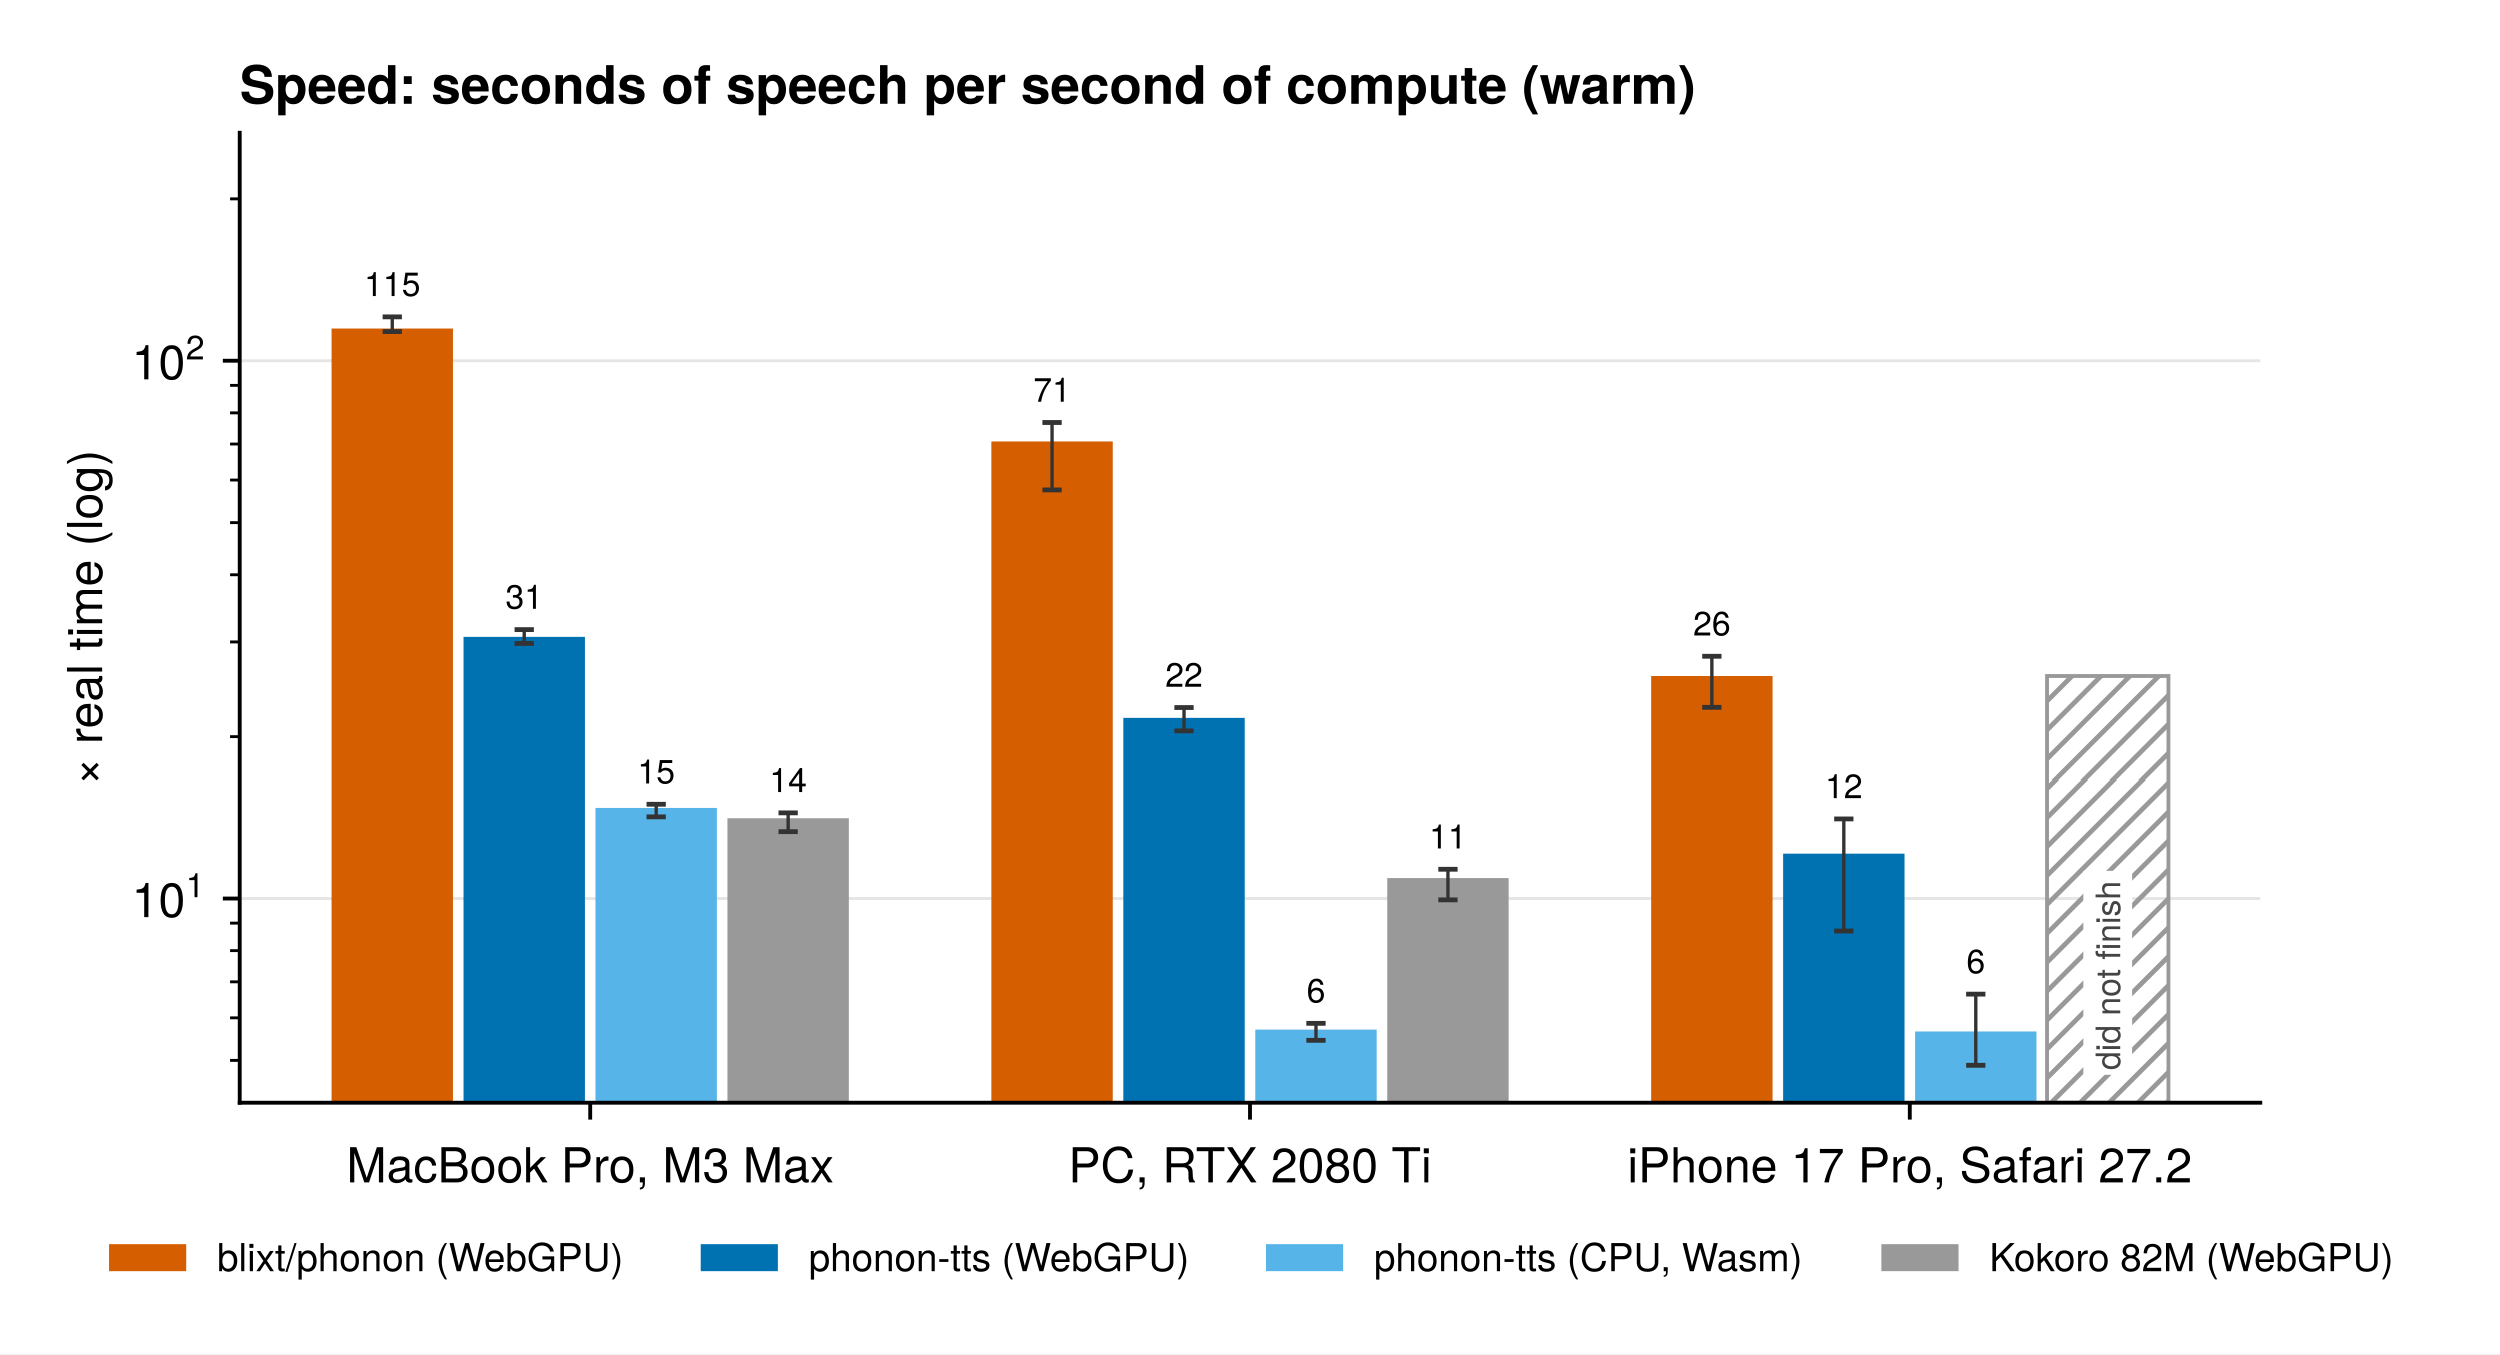
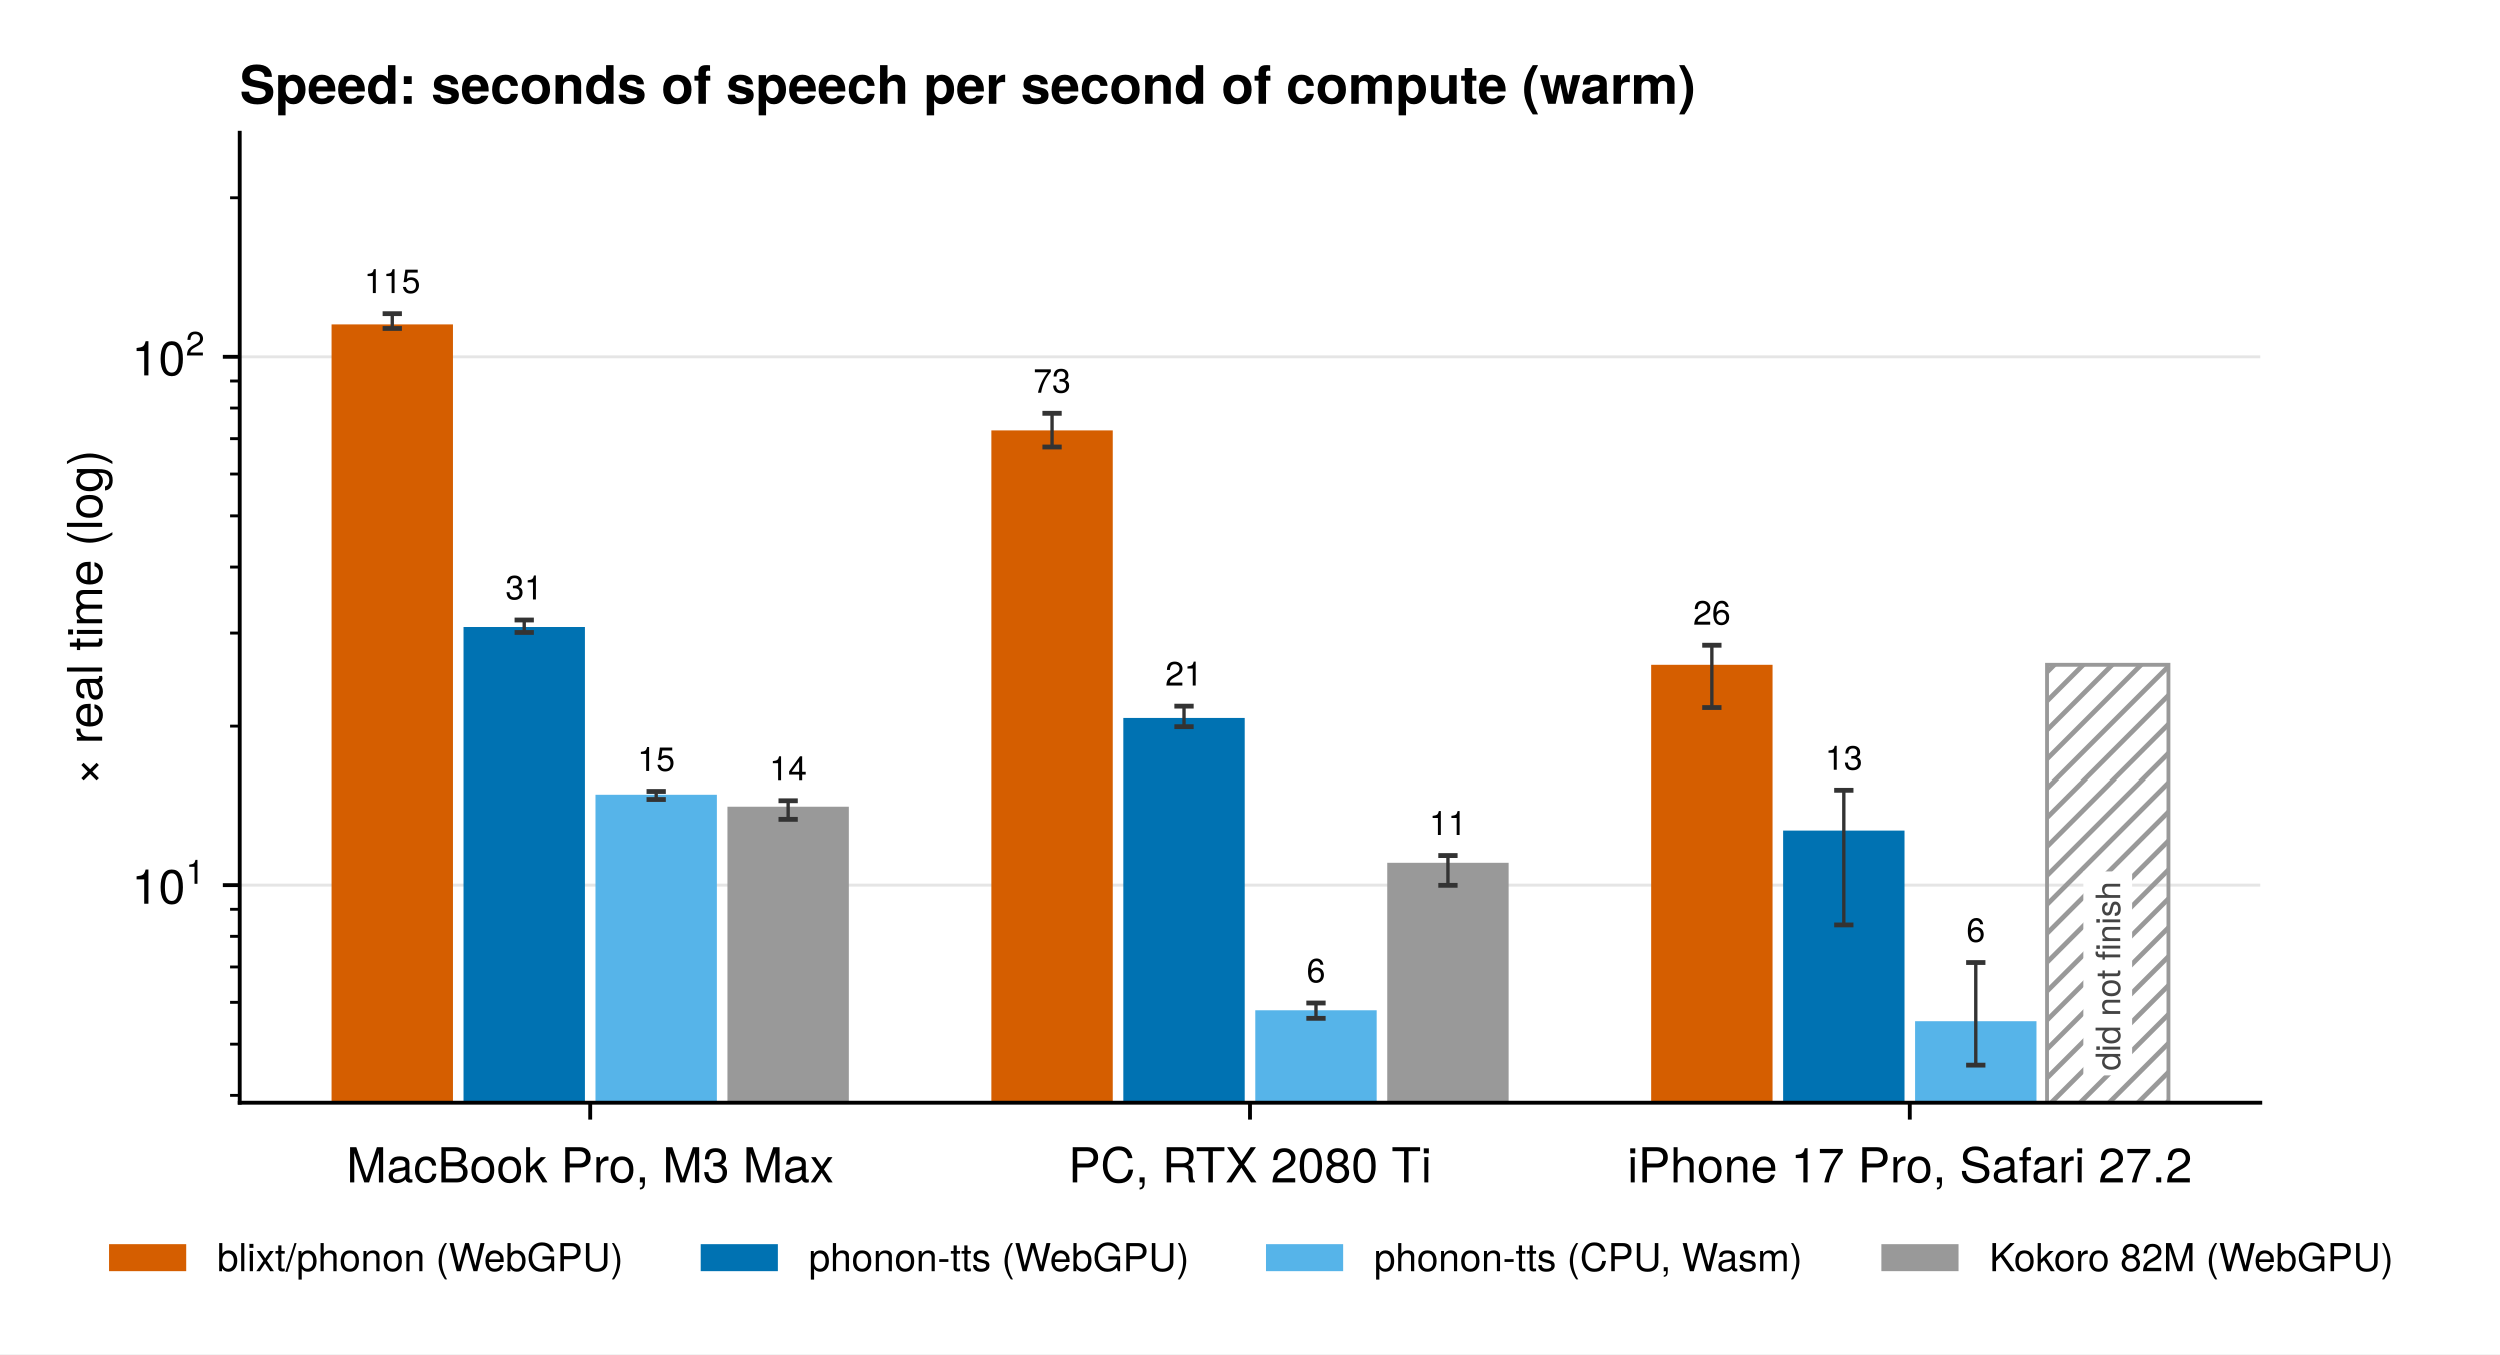
<svg xmlns="http://www.w3.org/2000/svg" xmlns:xlink="http://www.w3.org/1999/xlink" width="518.4pt" height="280.8pt" viewBox="0 0 518.4 280.8" version="1.1">
  <defs>
    <style type="text/css">*{stroke-linejoin: round; stroke-linecap: butt}</style>
  </defs>
  <g id="figure_1">
    <g id="patch_1">
      <path d="M 0 280.8  L 518.4 280.8  L 518.4 0  L 0 0  z " style="fill: #ffffff" />
    </g>
    <g id="axes_1">
      <g id="patch_2">
        <path d="M 49.708 228.658  L 468.692 228.658  L 468.692 27.525  L 49.708 27.525  z " style="fill: #ffffff" />
      </g>
      <g id="matplotlib.axis_1">
        <g id="xtick_1">
          <g id="line2d_1">
            <defs>
-               <path id="mabf86c03ed" d="M 0 0  L 0 3.5  " style="stroke: #000000; stroke-width: 0.8" />
+               <path id="m9155c4ac68" d="M 0 0  L 0 3.5  " style="stroke: #000000; stroke-width: 0.8" />
            </defs>
            <g>
-               <use xlink:href="#mabf86c03ed" x="122.385" y="228.658" style="stroke: #000000; stroke-width: 0.8" />
+               <use xlink:href="#m9155c4ac68" x="122.385" y="228.658" style="stroke: #000000; stroke-width: 0.8" />
            </g>
          </g>
          <g id="text_1">
            <text style="font-size: 10px; font-family: 'Helvetica Neue'; text-anchor: middle" x="122.385" y="245.178" transform="rotate(-0 122.3845 245.1784)">MacBook Pro, M3 Max</text>
          </g>
        </g>
        <g id="xtick_2">
          <g id="line2d_2">
            <g>
-               <use xlink:href="#mabf86c03ed" x="259.2" y="228.658" style="stroke: #000000; stroke-width: 0.8" />
+               <use xlink:href="#m9155c4ac68" x="259.2" y="228.658" style="stroke: #000000; stroke-width: 0.8" />
            </g>
          </g>
          <g id="text_2">
            <text style="font-size: 10px; font-family: 'Helvetica Neue'; text-anchor: middle" x="259.2" y="245.178" transform="rotate(-0 259.2 245.1784)">PC, RTX 2080 Ti</text>
          </g>
        </g>
        <g id="xtick_3">
          <g id="line2d_3">
            <g>
-               <use xlink:href="#mabf86c03ed" x="396.015" y="228.658" style="stroke: #000000; stroke-width: 0.8" />
+               <use xlink:href="#m9155c4ac68" x="396.015" y="228.658" style="stroke: #000000; stroke-width: 0.8" />
            </g>
          </g>
          <g id="text_3">
            <text style="font-size: 10px; font-family: 'Helvetica Neue'; text-anchor: middle" x="396.015" y="245.178" transform="rotate(-0 396.0155 245.1784)">iPhone 17 Pro, Safari 27.2</text>
          </g>
        </g>
      </g>
      <g id="matplotlib.axis_2">
        <g id="ytick_1">
          <g id="line2d_4">
-             <path d="M 49.708 186.318  L 468.692 186.318  " clip-path="url(#pafd23fafe6)" style="fill: none; stroke: #e5e5e5; stroke-width: 0.6; stroke-linecap: square" />
+             <path d="M 49.708 183.542  L 468.692 183.542  " clip-path="url(#p952a8906fc)" style="fill: none; stroke: #e5e5e5; stroke-width: 0.6; stroke-linecap: square" />
          </g>
          <g id="line2d_5">
            <defs>
-               <path id="m1ec7bcf033" d="M 0 0  L -3.5 0  " style="stroke: #000000; stroke-width: 0.8" />
+               <path id="mcff96e6b4e" d="M 0 0  L -3.5 0  " style="stroke: #000000; stroke-width: 0.8" />
            </defs>
            <g>
-               <use xlink:href="#m1ec7bcf033" x="49.708" y="186.318" style="stroke: #000000; stroke-width: 0.8" />
+               <use xlink:href="#mcff96e6b4e" x="49.708" y="183.542" style="stroke: #000000; stroke-width: 0.8" />
            </g>
          </g>
          <g id="text_4">
-             <g transform="translate(27.30813 191.0776)">
+             <g transform="translate(27.30813 188.3019)">
              <text>
                <tspan x="0" y="-0.904" style="font-size: 10px; font-family: 'Helvetica Neue'">1</tspan>
                <tspan x="5.56" y="-0.904" style="font-size: 10px; font-family: 'Helvetica Neue'">0</tspan>
                <tspan x="11.216" y="-5.034" style="font-size: 7px; font-family: 'Helvetica Neue'">1</tspan>
              </text>
            </g>
          </g>
        </g>
        <g id="ytick_2">
          <g id="line2d_6">
-             <path d="M 49.708 74.804  L 468.692 74.804  " clip-path="url(#pafd23fafe6)" style="fill: none; stroke: #e5e5e5; stroke-width: 0.6; stroke-linecap: square" />
+             <path d="M 49.708 73.99  L 468.692 73.99  " clip-path="url(#p952a8906fc)" style="fill: none; stroke: #e5e5e5; stroke-width: 0.6; stroke-linecap: square" />
          </g>
          <g id="line2d_7">
            <g>
-               <use xlink:href="#m1ec7bcf033" x="49.708" y="74.804" style="stroke: #000000; stroke-width: 0.8" />
+               <use xlink:href="#mcff96e6b4e" x="49.708" y="73.99" style="stroke: #000000; stroke-width: 0.8" />
            </g>
          </g>
          <g id="text_5">
-             <g transform="translate(27.30813 79.5643)">
+             <g transform="translate(27.30813 78.75001)">
              <text>
                <tspan x="0" y="-0.904" style="font-size: 10px; font-family: 'Helvetica Neue'">1</tspan>
                <tspan x="5.56" y="-0.904" style="font-size: 10px; font-family: 'Helvetica Neue'">0</tspan>
                <tspan x="11.216" y="-5.034" style="font-size: 7px; font-family: 'Helvetica Neue'">2</tspan>
              </text>
            </g>
          </g>
        </g>
        <g id="ytick_3">
          <g id="line2d_8">
            <defs>
-               <path id="mbf93767d8a" d="M 0 0  L -2 0  " style="stroke: #000000; stroke-width: 0.6" />
+               <path id="mf62e6f846e" d="M 0 0  L -2 0  " style="stroke: #000000; stroke-width: 0.6" />
            </defs>
            <g>
-               <use xlink:href="#mbf93767d8a" x="49.708" y="219.886" style="stroke: #000000; stroke-width: 0.6" />
+               <use xlink:href="#mf62e6f846e" x="49.708" y="227.137" style="stroke: #000000; stroke-width: 0.6" />
            </g>
          </g>
        </g>
        <g id="ytick_4">
          <g id="line2d_9">
            <g>
-               <use xlink:href="#mbf93767d8a" x="49.708" y="211.057" style="stroke: #000000; stroke-width: 0.6" />
+               <use xlink:href="#mf62e6f846e" x="49.708" y="216.52" style="stroke: #000000; stroke-width: 0.6" />
            </g>
          </g>
        </g>
        <g id="ytick_5">
          <g id="line2d_10">
            <g>
-               <use xlink:href="#mbf93767d8a" x="49.708" y="203.591" style="stroke: #000000; stroke-width: 0.6" />
+               <use xlink:href="#mf62e6f846e" x="49.708" y="207.846" style="stroke: #000000; stroke-width: 0.6" />
            </g>
          </g>
        </g>
        <g id="ytick_6">
          <g id="line2d_11">
            <g>
-               <use xlink:href="#mbf93767d8a" x="49.708" y="197.124" style="stroke: #000000; stroke-width: 0.6" />
+               <use xlink:href="#mf62e6f846e" x="49.708" y="200.512" style="stroke: #000000; stroke-width: 0.6" />
            </g>
          </g>
        </g>
        <g id="ytick_7">
          <g id="line2d_12">
            <g>
-               <use xlink:href="#mbf93767d8a" x="49.708" y="191.42" style="stroke: #000000; stroke-width: 0.6" />
+               <use xlink:href="#mf62e6f846e" x="49.708" y="194.159" style="stroke: #000000; stroke-width: 0.6" />
            </g>
          </g>
        </g>
        <g id="ytick_8">
          <g id="line2d_13">
            <g>
-               <use xlink:href="#mbf93767d8a" x="49.708" y="152.749" style="stroke: #000000; stroke-width: 0.6" />
+               <use xlink:href="#mf62e6f846e" x="49.708" y="188.555" style="stroke: #000000; stroke-width: 0.6" />
            </g>
          </g>
        </g>
        <g id="ytick_9">
          <g id="line2d_14">
            <g>
-               <use xlink:href="#mbf93767d8a" x="49.708" y="133.112" style="stroke: #000000; stroke-width: 0.6" />
+               <use xlink:href="#mf62e6f846e" x="49.708" y="150.563" style="stroke: #000000; stroke-width: 0.6" />
            </g>
          </g>
        </g>
        <g id="ytick_10">
          <g id="line2d_15">
            <g>
-               <use xlink:href="#mbf93767d8a" x="49.708" y="119.18" style="stroke: #000000; stroke-width: 0.6" />
+               <use xlink:href="#mf62e6f846e" x="49.708" y="131.272" style="stroke: #000000; stroke-width: 0.6" />
            </g>
          </g>
        </g>
        <g id="ytick_11">
          <g id="line2d_16">
            <g>
-               <use xlink:href="#mbf93767d8a" x="49.708" y="108.373" style="stroke: #000000; stroke-width: 0.6" />
+               <use xlink:href="#mf62e6f846e" x="49.708" y="117.585" style="stroke: #000000; stroke-width: 0.6" />
            </g>
          </g>
        </g>
        <g id="ytick_12">
          <g id="line2d_17">
            <g>
-               <use xlink:href="#mbf93767d8a" x="49.708" y="99.543" style="stroke: #000000; stroke-width: 0.6" />
+               <use xlink:href="#mf62e6f846e" x="49.708" y="106.968" style="stroke: #000000; stroke-width: 0.6" />
            </g>
          </g>
        </g>
        <g id="ytick_13">
          <g id="line2d_18">
            <g>
-               <use xlink:href="#mbf93767d8a" x="49.708" y="92.078" style="stroke: #000000; stroke-width: 0.6" />
+               <use xlink:href="#mf62e6f846e" x="49.708" y="98.294" style="stroke: #000000; stroke-width: 0.6" />
            </g>
          </g>
        </g>
        <g id="ytick_14">
          <g id="line2d_19">
            <g>
-               <use xlink:href="#mbf93767d8a" x="49.708" y="85.611" style="stroke: #000000; stroke-width: 0.6" />
+               <use xlink:href="#mf62e6f846e" x="49.708" y="90.96" style="stroke: #000000; stroke-width: 0.6" />
            </g>
          </g>
        </g>
        <g id="ytick_15">
          <g id="line2d_20">
            <g>
-               <use xlink:href="#mbf93767d8a" x="49.708" y="79.907" style="stroke: #000000; stroke-width: 0.6" />
+               <use xlink:href="#mf62e6f846e" x="49.708" y="84.607" style="stroke: #000000; stroke-width: 0.6" />
            </g>
          </g>
        </g>
        <g id="ytick_16">
          <g id="line2d_21">
            <g>
-               <use xlink:href="#mbf93767d8a" x="49.708" y="41.235" style="stroke: #000000; stroke-width: 0.6" />
+               <use xlink:href="#mf62e6f846e" x="49.708" y="79.003" style="stroke: #000000; stroke-width: 0.6" />
+             </g>
+           </g>
+         </g>
+         <g id="ytick_17">
+           <g id="line2d_22">
+             <g>
+               <use xlink:href="#mf62e6f846e" x="49.708" y="41.012" style="stroke: #000000; stroke-width: 0.6" />
            </g>
          </g>
        </g>
        <g id="text_6">
          <text style="font-size: 10px; font-family: 'Helvetica Neue'; text-anchor: middle" x="21.178" y="128.092" transform="rotate(-90 21.17813 128.0917)">× real time (log)</text>
        </g>
      </g>
      <g id="patch_3">
-         <path d="M 68.753 111811.14  L 93.927 111811.14  L 93.927 68.118  L 68.753 68.118  z " clip-path="url(#pafd23fafe6)" style="fill: #d55e00" />
+         <path d="M 68.753 109844.933  L 93.927 109844.933  L 93.927 67.27  L 68.753 67.27  z " clip-path="url(#p952a8906fc)" style="fill: #d55e00" />
      </g>
      <g id="patch_4">
-         <path d="M 205.568 111811.14  L 230.742 111811.14  L 230.742 91.544  L 205.568 91.544  z " clip-path="url(#pafd23fafe6)" style="fill: #d55e00" />
+         <path d="M 205.568 109844.933  L 230.742 109844.933  L 230.742 89.251  L 205.568 89.251  z " clip-path="url(#p952a8906fc)" style="fill: #d55e00" />
      </g>
      <g id="patch_5">
-         <path d="M 342.384 111811.14  L 367.558 111811.14  L 367.558 140.176  L 342.384 140.176  z " clip-path="url(#pafd23fafe6)" style="fill: #d55e00" />
+         <path d="M 342.384 109844.933  L 367.558 109844.933  L 367.558 137.853  L 342.384 137.853  z " clip-path="url(#p952a8906fc)" style="fill: #d55e00" />
      </g>
      <g id="patch_6">
-         <path d="M 96.116 111811.14  L 121.29 111811.14  L 121.29 132.062  L 96.116 132.062  z " clip-path="url(#pafd23fafe6)" style="fill: #0072b2" />
+         <path d="M 96.116 109844.933  L 121.29 109844.933  L 121.29 130.02  L 96.116 130.02  z " clip-path="url(#p952a8906fc)" style="fill: #0072b2" />
      </g>
      <g id="patch_7">
-         <path d="M 232.931 111811.14  L 258.105 111811.14  L 258.105 148.852  L 232.931 148.852  z " clip-path="url(#pafd23fafe6)" style="fill: #0072b2" />
+         <path d="M 232.931 109844.933  L 258.105 109844.933  L 258.105 148.876  L 232.931 148.876  z " clip-path="url(#p952a8906fc)" style="fill: #0072b2" />
      </g>
      <g id="patch_8">
-         <path d="M 369.747 111811.14  L 394.921 111811.14  L 394.921 177.013  L 369.747 177.013  z " clip-path="url(#pafd23fafe6)" style="fill: #0072b2" />
+         <path d="M 369.747 109844.933  L 394.921 109844.933  L 394.921 172.228  L 369.747 172.228  z " clip-path="url(#p952a8906fc)" style="fill: #0072b2" />
      </g>
      <g id="patch_9">
-         <path d="M 123.479 111811.14  L 148.653 111811.14  L 148.653 167.535  L 123.479 167.535  z " clip-path="url(#pafd23fafe6)" style="fill: #56b4e9" />
+         <path d="M 123.479 109844.933  L 148.653 109844.933  L 148.653 164.807  L 123.479 164.807  z " clip-path="url(#p952a8906fc)" style="fill: #56b4e9" />
      </g>
      <g id="patch_10">
-         <path d="M 260.295 111811.14  L 285.469 111811.14  L 285.469 213.496  L 260.295 213.496  z " clip-path="url(#pafd23fafe6)" style="fill: #56b4e9" />
+         <path d="M 260.295 109844.933  L 285.469 109844.933  L 285.469 209.486  L 260.295 209.486  z " clip-path="url(#p952a8906fc)" style="fill: #56b4e9" />
      </g>
      <g id="patch_11">
-         <path d="M 397.11 111811.14  L 422.284 111811.14  L 422.284 213.884  L 397.11 213.884  z " clip-path="url(#pafd23fafe6)" style="fill: #56b4e9" />
+         <path d="M 397.11 109844.933  L 422.284 109844.933  L 422.284 211.756  L 397.11 211.756  z " clip-path="url(#p952a8906fc)" style="fill: #56b4e9" />
      </g>
      <g id="patch_12">
-         <path d="M 150.842 111811.14  L 176.016 111811.14  L 176.016 169.682  L 150.842 169.682  z " clip-path="url(#pafd23fafe6)" style="fill: #999999" />
+         <path d="M 150.842 109844.933  L 176.016 109844.933  L 176.016 167.291  L 150.842 167.291  z " clip-path="url(#p952a8906fc)" style="fill: #999999" />
      </g>
      <g id="patch_13">
-         <path d="M 287.658 111811.14  L 312.832 111811.14  L 312.832 182.075  L 287.658 182.075  z " clip-path="url(#pafd23fafe6)" style="fill: #999999" />
+         <path d="M 287.658 109844.933  L 312.832 109844.933  L 312.832 178.913  L 287.658 178.913  z " clip-path="url(#p952a8906fc)" style="fill: #999999" />
      </g>
      <g id="patch_14">
-         <path d="M 424.473 228.658  L 449.647 228.658  L 449.647 140.176  L 424.473 140.176  z " clip-path="url(#pafd23fafe6)" style="fill: url(#hadb007d2a5); stroke: #999999; stroke-width: 0.8; stroke-linejoin: miter" />
+         <path d="M 424.473 228.658  L 449.647 228.658  L 449.647 137.853  L 424.473 137.853  z " clip-path="url(#p952a8906fc)" style="fill: url(#h3656ecdc70); stroke: #999999; stroke-width: 0.8; stroke-linejoin: miter" />
      </g>
      <g id="LineCollection_1">
-         <path d="M 81.34 68.753  L 81.34 65.71  " clip-path="url(#pafd23fafe6)" style="fill: none; stroke: #333333; stroke-width: 0.7" />
-         <path d="M 218.155 101.59  L 218.155 87.611  " clip-path="url(#pafd23fafe6)" style="fill: none; stroke: #333333; stroke-width: 0.7" />
-         <path d="M 354.971 146.67  L 354.971 136.079  " clip-path="url(#pafd23fafe6)" style="fill: none; stroke: #333333; stroke-width: 0.7" />
-       </g>
-       <g id="line2d_22">
+         <path d="M 81.34 68.108  L 81.34 65.038  " clip-path="url(#p952a8906fc)" style="fill: none; stroke: #333333; stroke-width: 0.7" />
+         <path d="M 218.155 92.692  L 218.155 85.702  " clip-path="url(#p952a8906fc)" style="fill: none; stroke: #333333; stroke-width: 0.7" />
+         <path d="M 354.971 146.717  L 354.971 133.794  " clip-path="url(#p952a8906fc)" style="fill: none; stroke: #333333; stroke-width: 0.7" />
+       </g>
+       <g id="line2d_23">
        <defs>
-           <path id="m9fd42fbf34" d="M 2 0  L -2 -0  " style="stroke: #333333" />
+           <path id="mf2f278d55d" d="M 2 0  L -2 -0  " style="stroke: #333333" />
        </defs>
-         <g clip-path="url(#pafd23fafe6)">
-           <use xlink:href="#m9fd42fbf34" x="81.34" y="68.753" style="fill: #1f77b4; stroke: #333333" />
-           <use xlink:href="#m9fd42fbf34" x="218.155" y="101.59" style="fill: #1f77b4; stroke: #333333" />
-           <use xlink:href="#m9fd42fbf34" x="354.971" y="146.67" style="fill: #1f77b4; stroke: #333333" />
-         </g>
-       </g>
-       <g id="line2d_23">
-         <g clip-path="url(#pafd23fafe6)">
-           <use xlink:href="#m9fd42fbf34" x="81.34" y="65.71" style="fill: #1f77b4; stroke: #333333" />
-           <use xlink:href="#m9fd42fbf34" x="218.155" y="87.611" style="fill: #1f77b4; stroke: #333333" />
-           <use xlink:href="#m9fd42fbf34" x="354.971" y="136.079" style="fill: #1f77b4; stroke: #333333" />
+         <g clip-path="url(#p952a8906fc)">
+           <use xlink:href="#mf2f278d55d" x="81.34" y="68.108" style="fill: #1f77b4; stroke: #333333" />
+           <use xlink:href="#mf2f278d55d" x="218.155" y="92.692" style="fill: #1f77b4; stroke: #333333" />
+           <use xlink:href="#mf2f278d55d" x="354.971" y="146.717" style="fill: #1f77b4; stroke: #333333" />
+         </g>
+       </g>
+       <g id="line2d_24">
+         <g clip-path="url(#p952a8906fc)">
+           <use xlink:href="#mf2f278d55d" x="81.34" y="65.038" style="fill: #1f77b4; stroke: #333333" />
+           <use xlink:href="#mf2f278d55d" x="218.155" y="85.702" style="fill: #1f77b4; stroke: #333333" />
+           <use xlink:href="#mf2f278d55d" x="354.971" y="133.794" style="fill: #1f77b4; stroke: #333333" />
        </g>
      </g>
      <g id="LineCollection_2">
-         <path d="M 108.703 133.424  L 108.703 130.549  " clip-path="url(#pafd23fafe6)" style="fill: none; stroke: #333333; stroke-width: 0.7" />
-         <path d="M 245.518 151.548  L 245.518 146.716  " clip-path="url(#pafd23fafe6)" style="fill: none; stroke: #333333; stroke-width: 0.7" />
-         <path d="M 382.334 193.053  L 382.334 169.814  " clip-path="url(#pafd23fafe6)" style="fill: none; stroke: #333333; stroke-width: 0.7" />
-       </g>
-       <g id="line2d_24">
-         <g clip-path="url(#pafd23fafe6)">
-           <use xlink:href="#m9fd42fbf34" x="108.703" y="133.424" style="fill: #1f77b4; stroke: #333333" />
-           <use xlink:href="#m9fd42fbf34" x="245.518" y="151.548" style="fill: #1f77b4; stroke: #333333" />
-           <use xlink:href="#m9fd42fbf34" x="382.334" y="193.053" style="fill: #1f77b4; stroke: #333333" />
-         </g>
+         <path d="M 108.703 131.147  L 108.703 128.564  " clip-path="url(#p952a8906fc)" style="fill: none; stroke: #333333; stroke-width: 0.7" />
+         <path d="M 245.518 150.684  L 245.518 146.422  " clip-path="url(#p952a8906fc)" style="fill: none; stroke: #333333; stroke-width: 0.7" />
+         <path d="M 382.334 191.794  L 382.334 163.88  " clip-path="url(#p952a8906fc)" style="fill: none; stroke: #333333; stroke-width: 0.7" />
      </g>
      <g id="line2d_25">
-         <g clip-path="url(#pafd23fafe6)">
-           <use xlink:href="#m9fd42fbf34" x="108.703" y="130.549" style="fill: #1f77b4; stroke: #333333" />
-           <use xlink:href="#m9fd42fbf34" x="245.518" y="146.716" style="fill: #1f77b4; stroke: #333333" />
-           <use xlink:href="#m9fd42fbf34" x="382.334" y="169.814" style="fill: #1f77b4; stroke: #333333" />
+         <g clip-path="url(#p952a8906fc)">
+           <use xlink:href="#mf2f278d55d" x="108.703" y="131.147" style="fill: #1f77b4; stroke: #333333" />
+           <use xlink:href="#mf2f278d55d" x="245.518" y="150.684" style="fill: #1f77b4; stroke: #333333" />
+           <use xlink:href="#mf2f278d55d" x="382.334" y="191.794" style="fill: #1f77b4; stroke: #333333" />
+         </g>
+       </g>
+       <g id="line2d_26">
+         <g clip-path="url(#p952a8906fc)">
+           <use xlink:href="#mf2f278d55d" x="108.703" y="128.564" style="fill: #1f77b4; stroke: #333333" />
+           <use xlink:href="#mf2f278d55d" x="245.518" y="146.422" style="fill: #1f77b4; stroke: #333333" />
+           <use xlink:href="#mf2f278d55d" x="382.334" y="163.88" style="fill: #1f77b4; stroke: #333333" />
        </g>
      </g>
      <g id="LineCollection_3">
-         <path d="M 136.066 169.382  L 136.066 166.774  " clip-path="url(#pafd23fafe6)" style="fill: none; stroke: #333333; stroke-width: 0.7" />
-         <path d="M 272.882 215.72  L 272.882 212.196  " clip-path="url(#pafd23fafe6)" style="fill: none; stroke: #333333; stroke-width: 0.7" />
-         <path d="M 409.697 220.899  L 409.697 206.144  " clip-path="url(#pafd23fafe6)" style="fill: none; stroke: #333333; stroke-width: 0.7" />
-       </g>
-       <g id="line2d_26">
-         <g clip-path="url(#pafd23fafe6)">
-           <use xlink:href="#m9fd42fbf34" x="136.066" y="169.382" style="fill: #1f77b4; stroke: #333333" />
-           <use xlink:href="#m9fd42fbf34" x="272.882" y="215.72" style="fill: #1f77b4; stroke: #333333" />
-           <use xlink:href="#m9fd42fbf34" x="409.697" y="220.899" style="fill: #1f77b4; stroke: #333333" />
-         </g>
+         <path d="M 136.066 165.787  L 136.066 164.131  " clip-path="url(#p952a8906fc)" style="fill: none; stroke: #333333; stroke-width: 0.7" />
+         <path d="M 272.882 211.162  L 272.882 207.978  " clip-path="url(#p952a8906fc)" style="fill: none; stroke: #333333; stroke-width: 0.7" />
+         <path d="M 409.697 220.867  L 409.697 199.588  " clip-path="url(#p952a8906fc)" style="fill: none; stroke: #333333; stroke-width: 0.7" />
      </g>
      <g id="line2d_27">
-         <g clip-path="url(#pafd23fafe6)">
-           <use xlink:href="#m9fd42fbf34" x="136.066" y="166.774" style="fill: #1f77b4; stroke: #333333" />
-           <use xlink:href="#m9fd42fbf34" x="272.882" y="212.196" style="fill: #1f77b4; stroke: #333333" />
-           <use xlink:href="#m9fd42fbf34" x="409.697" y="206.144" style="fill: #1f77b4; stroke: #333333" />
+         <g clip-path="url(#p952a8906fc)">
+           <use xlink:href="#mf2f278d55d" x="136.066" y="165.787" style="fill: #1f77b4; stroke: #333333" />
+           <use xlink:href="#mf2f278d55d" x="272.882" y="211.162" style="fill: #1f77b4; stroke: #333333" />
+           <use xlink:href="#mf2f278d55d" x="409.697" y="220.867" style="fill: #1f77b4; stroke: #333333" />
+         </g>
+       </g>
+       <g id="line2d_28">
+         <g clip-path="url(#p952a8906fc)">
+           <use xlink:href="#mf2f278d55d" x="136.066" y="164.131" style="fill: #1f77b4; stroke: #333333" />
+           <use xlink:href="#mf2f278d55d" x="272.882" y="207.978" style="fill: #1f77b4; stroke: #333333" />
+           <use xlink:href="#mf2f278d55d" x="409.697" y="199.588" style="fill: #1f77b4; stroke: #333333" />
        </g>
      </g>
      <g id="LineCollection_4">
-         <path d="M 163.429 172.458  L 163.429 168.553  " clip-path="url(#pafd23fafe6)" style="fill: none; stroke: #333333; stroke-width: 0.7" />
-         <path d="M 300.245 186.597  L 300.245 180.255  " clip-path="url(#pafd23fafe6)" style="fill: none; stroke: #333333; stroke-width: 0.7" />
-       </g>
-       <g id="line2d_28">
-         <g clip-path="url(#pafd23fafe6)">
-           <use xlink:href="#m9fd42fbf34" x="163.429" y="172.458" style="fill: #1f77b4; stroke: #333333" />
-           <use xlink:href="#m9fd42fbf34" x="300.245" y="186.597" style="fill: #1f77b4; stroke: #333333" />
-         </g>
+         <path d="M 163.429 169.906  L 163.429 166.056  " clip-path="url(#p952a8906fc)" style="fill: none; stroke: #333333; stroke-width: 0.7" />
+         <path d="M 300.245 183.579  L 300.245 177.411  " clip-path="url(#p952a8906fc)" style="fill: none; stroke: #333333; stroke-width: 0.7" />
      </g>
      <g id="line2d_29">
-         <g clip-path="url(#pafd23fafe6)">
-           <use xlink:href="#m9fd42fbf34" x="163.429" y="168.553" style="fill: #1f77b4; stroke: #333333" />
-           <use xlink:href="#m9fd42fbf34" x="300.245" y="180.255" style="fill: #1f77b4; stroke: #333333" />
+         <g clip-path="url(#p952a8906fc)">
+           <use xlink:href="#mf2f278d55d" x="163.429" y="169.906" style="fill: #1f77b4; stroke: #333333" />
+           <use xlink:href="#mf2f278d55d" x="300.245" y="183.579" style="fill: #1f77b4; stroke: #333333" />
+         </g>
+       </g>
+       <g id="line2d_30">
+         <g clip-path="url(#p952a8906fc)">
+           <use xlink:href="#mf2f278d55d" x="163.429" y="166.056" style="fill: #1f77b4; stroke: #333333" />
+           <use xlink:href="#mf2f278d55d" x="300.245" y="177.411" style="fill: #1f77b4; stroke: #333333" />
        </g>
      </g>
      <g id="patch_15">
        <path d="M 49.708 228.658  L 49.708 27.525  " style="fill: none; stroke: #000000; stroke-width: 0.8; stroke-linejoin: miter; stroke-linecap: square" />
      </g>
      <g id="patch_16">
        <path d="M 49.708 228.658  L 468.692 228.658  " style="fill: none; stroke: #000000; stroke-width: 0.8; stroke-linejoin: miter; stroke-linecap: square" />
      </g>
      <g id="text_7">
-         <text style="font-size: 7px; font-family: 'Helvetica Neue'; text-anchor: middle" x="81.34" y="61.397" transform="rotate(-0 81.33987 61.39675)">115</text>
+         <text style="font-size: 7px; font-family: 'Helvetica Neue'; text-anchor: middle" x="81.34" y="60.775" transform="rotate(-0 81.33987 60.77473)">115</text>
      </g>
      <g id="text_8">
-         <text style="font-size: 7px; font-family: 'Helvetica Neue'; text-anchor: middle" x="218.155" y="83.299" transform="rotate(-0 218.1554 83.29851)">71</text>
+         <text style="font-size: 7px; font-family: 'Helvetica Neue'; text-anchor: middle" x="218.155" y="81.438" transform="rotate(-0 218.1554 81.43825)">73</text>
      </g>
      <g id="text_9">
-         <text style="font-size: 7px; font-family: 'Helvetica Neue'; text-anchor: middle" x="354.971" y="131.766" transform="rotate(-0 354.9708 131.7663)">26</text>
+         <text style="font-size: 7px; font-family: 'Helvetica Neue'; text-anchor: middle" x="354.971" y="129.531" transform="rotate(-0 354.9708 129.5308)">26</text>
      </g>
      <g id="text_10">
-         <text style="font-size: 7px; font-family: 'Helvetica Neue'; text-anchor: middle" x="108.703" y="126.236" transform="rotate(-0 108.703 126.236)">31</text>
+         <text style="font-size: 7px; font-family: 'Helvetica Neue'; text-anchor: middle" x="108.703" y="124.301" transform="rotate(-0 108.703 124.3007)">31</text>
      </g>
      <g id="text_11">
-         <text style="font-size: 7px; font-family: 'Helvetica Neue'; text-anchor: middle" x="245.518" y="142.403" transform="rotate(-0 245.5185 142.4031)">22</text>
+         <text style="font-size: 7px; font-family: 'Helvetica Neue'; text-anchor: middle" x="245.518" y="142.159" transform="rotate(-0 245.5185 142.159)">21</text>
      </g>
      <g id="text_12">
-         <text style="font-size: 7px; font-family: 'Helvetica Neue'; text-anchor: middle" x="382.334" y="165.501" transform="rotate(-0 382.3339 165.5006)">12</text>
+         <text style="font-size: 7px; font-family: 'Helvetica Neue'; text-anchor: middle" x="382.334" y="159.616" transform="rotate(-0 382.3339 159.6163)">13</text>
      </g>
      <g id="text_13">
-         <text style="font-size: 7px; font-family: 'Helvetica Neue'; text-anchor: middle" x="136.066" y="162.462" transform="rotate(-0 136.0661 162.4615)">15</text>
+         <text style="font-size: 7px; font-family: 'Helvetica Neue'; text-anchor: middle" x="136.066" y="159.867" transform="rotate(-0 136.0661 159.8673)">15</text>
      </g>
      <g id="text_14">
-         <text style="font-size: 7px; font-family: 'Helvetica Neue'; text-anchor: middle" x="272.882" y="207.883" transform="rotate(-0 272.8815 207.883)">6</text>
+         <text style="font-size: 7px; font-family: 'Helvetica Neue'; text-anchor: middle" x="272.882" y="203.715" transform="rotate(-0 272.8815 203.7147)">6</text>
      </g>
      <g id="text_15">
-         <text style="font-size: 7px; font-family: 'Helvetica Neue'; text-anchor: middle" x="409.697" y="201.831" transform="rotate(-0 409.697 201.8312)">6</text>
+         <text style="font-size: 7px; font-family: 'Helvetica Neue'; text-anchor: middle" x="409.697" y="195.325" transform="rotate(-0 409.697 195.3247)">6</text>
      </g>
      <g id="text_16">
-         <text style="font-size: 7px; font-family: 'Helvetica Neue'; text-anchor: middle" x="163.429" y="164.24" transform="rotate(-0 163.4292 164.2399)">14</text>
+         <text style="font-size: 7px; font-family: 'Helvetica Neue'; text-anchor: middle" x="163.429" y="161.793" transform="rotate(-0 163.4292 161.7928)">14</text>
      </g>
      <g id="text_17">
-         <text style="font-size: 7px; font-family: 'Helvetica Neue'; text-anchor: middle" x="300.245" y="175.942" transform="rotate(-0 300.2446 175.9423)">11</text>
+         <text style="font-size: 7px; font-family: 'Helvetica Neue'; text-anchor: middle" x="300.245" y="173.148" transform="rotate(-0 300.2446 173.1477)">11</text>
      </g>
      <g id="text_18">
        <g id="patch_17">
-           <path d="M 442.118 222.87  L 442.118 180.584  L 432.003 180.584  L 432.003 222.87  z " style="fill: #ffffff" />
-         </g>
-         <text style="font-size: 7px; font-family: 'Helvetica Neue'; fill: #444444" transform="translate(439.6466 221.8898) rotate(-90)">did not finish</text>
+           <path d="M 442.118 222.989  L 442.118 180.703  L 432.003 180.703  L 432.003 222.989  z " style="fill: #ffffff" />
+         </g>
+         <text style="font-size: 7px; font-family: 'Helvetica Neue'; fill: #444444" transform="translate(439.6466 222.0088) rotate(-90)">did not finish</text>
      </g>
      <g id="text_19">
        <text style="font-weight: 700; font-size: 11px; font-family: 'Helvetica Neue'; text-anchor: start" x="49.708" y="21.525" transform="rotate(-0 49.70813 21.525)">Speed: seconds of speech per second of compute (warm)</text>
      </g>
      <g id="legend_1">
        <g id="patch_18">
          <path d="M 22.612 263.588  L 38.612 263.588  L 38.612 257.988  L 22.612 257.988  z " style="fill: #d55e00" />
        </g>
        <g id="text_20">
          <text style="font-size: 8px; font-family: 'Helvetica Neue'; text-anchor: start" x="45.012" y="263.588" transform="rotate(-0 45.01188 263.5877)">blixt/phonon (WebGPU)</text>
        </g>
        <g id="patch_19">
          <path d="M 145.299 263.588  L 161.299 263.588  L 161.299 257.988  L 145.299 257.988  z " style="fill: #0072b2" />
        </g>
        <g id="text_21">
          <text style="font-size: 8px; font-family: 'Helvetica Neue'; text-anchor: start" x="167.699" y="263.588" transform="rotate(-0 167.6994 263.5877)">phonon-tts (WebGPU)</text>
        </g>
        <g id="patch_20">
          <path d="M 262.516 263.588  L 278.516 263.588  L 278.516 257.988  L 262.516 257.988  z " style="fill: #56b4e9" />
        </g>
        <g id="text_22">
          <text style="font-size: 8px; font-family: 'Helvetica Neue'; text-anchor: start" x="284.916" y="263.588" transform="rotate(-0 284.9156 263.5877)">phonon-tts (CPU, Wasm)</text>
        </g>
        <g id="patch_21">
          <path d="M 390.123 263.588  L 406.123 263.588  L 406.123 257.988  L 390.123 257.988  z " style="fill: #999999" />
        </g>
        <g id="text_23">
          <text style="font-size: 8px; font-family: 'Helvetica Neue'; text-anchor: start" x="412.523" y="263.588" transform="rotate(-0 412.5231 263.5877)">Kokoro 82M (WebGPU)</text>
        </g>
      </g>
    </g>
  </g>
  <defs>
-     <clipPath id="pafd23fafe6">
+     <clipPath id="p952a8906fc">
      <rect x="49.708" y="27.525" width="418.984" height="201.133" />
    </clipPath>
  </defs>
  <defs>
-     <pattern id="hadb007d2a5" patternUnits="userSpaceOnUse" x="0" y="0" width="72" height="72">
+     <pattern id="h3656ecdc70" patternUnits="userSpaceOnUse" x="0" y="0" width="72" height="72">
      <rect x="0" y="0" width="73" height="73" fill="none" />
      <path d="M -36 36  L 36 -36  M -33 39  L 39 -33  M -30 42  L 42 -30  M -27 45  L 45 -27  M -24 48  L 48 -24  M -21 51  L 51 -21  M -18 54  L 54 -18  M -15 57  L 57 -15  M -12 60  L 60 -12  M -9 63  L 63 -9  M -6 66  L 66 -6  M -3 69  L 69 -3  M 0 72  L 72 0  M 3 75  L 75 3  M 6 78  L 78 6  M 9 81  L 81 9  M 12 84  L 84 12  M 15 87  L 87 15  M 18 90  L 90 18  M 21 93  L 93 21  M 24 96  L 96 24  M 27 99  L 99 27  M 30 102  L 102 30  M 33 105  L 105 33  M 36 108  L 108 36  " style="fill: #999999; stroke: #999999; stroke-width: 1.0; stroke-linecap: butt; stroke-linejoin: miter" />
    </pattern>
  </defs>
</svg>
